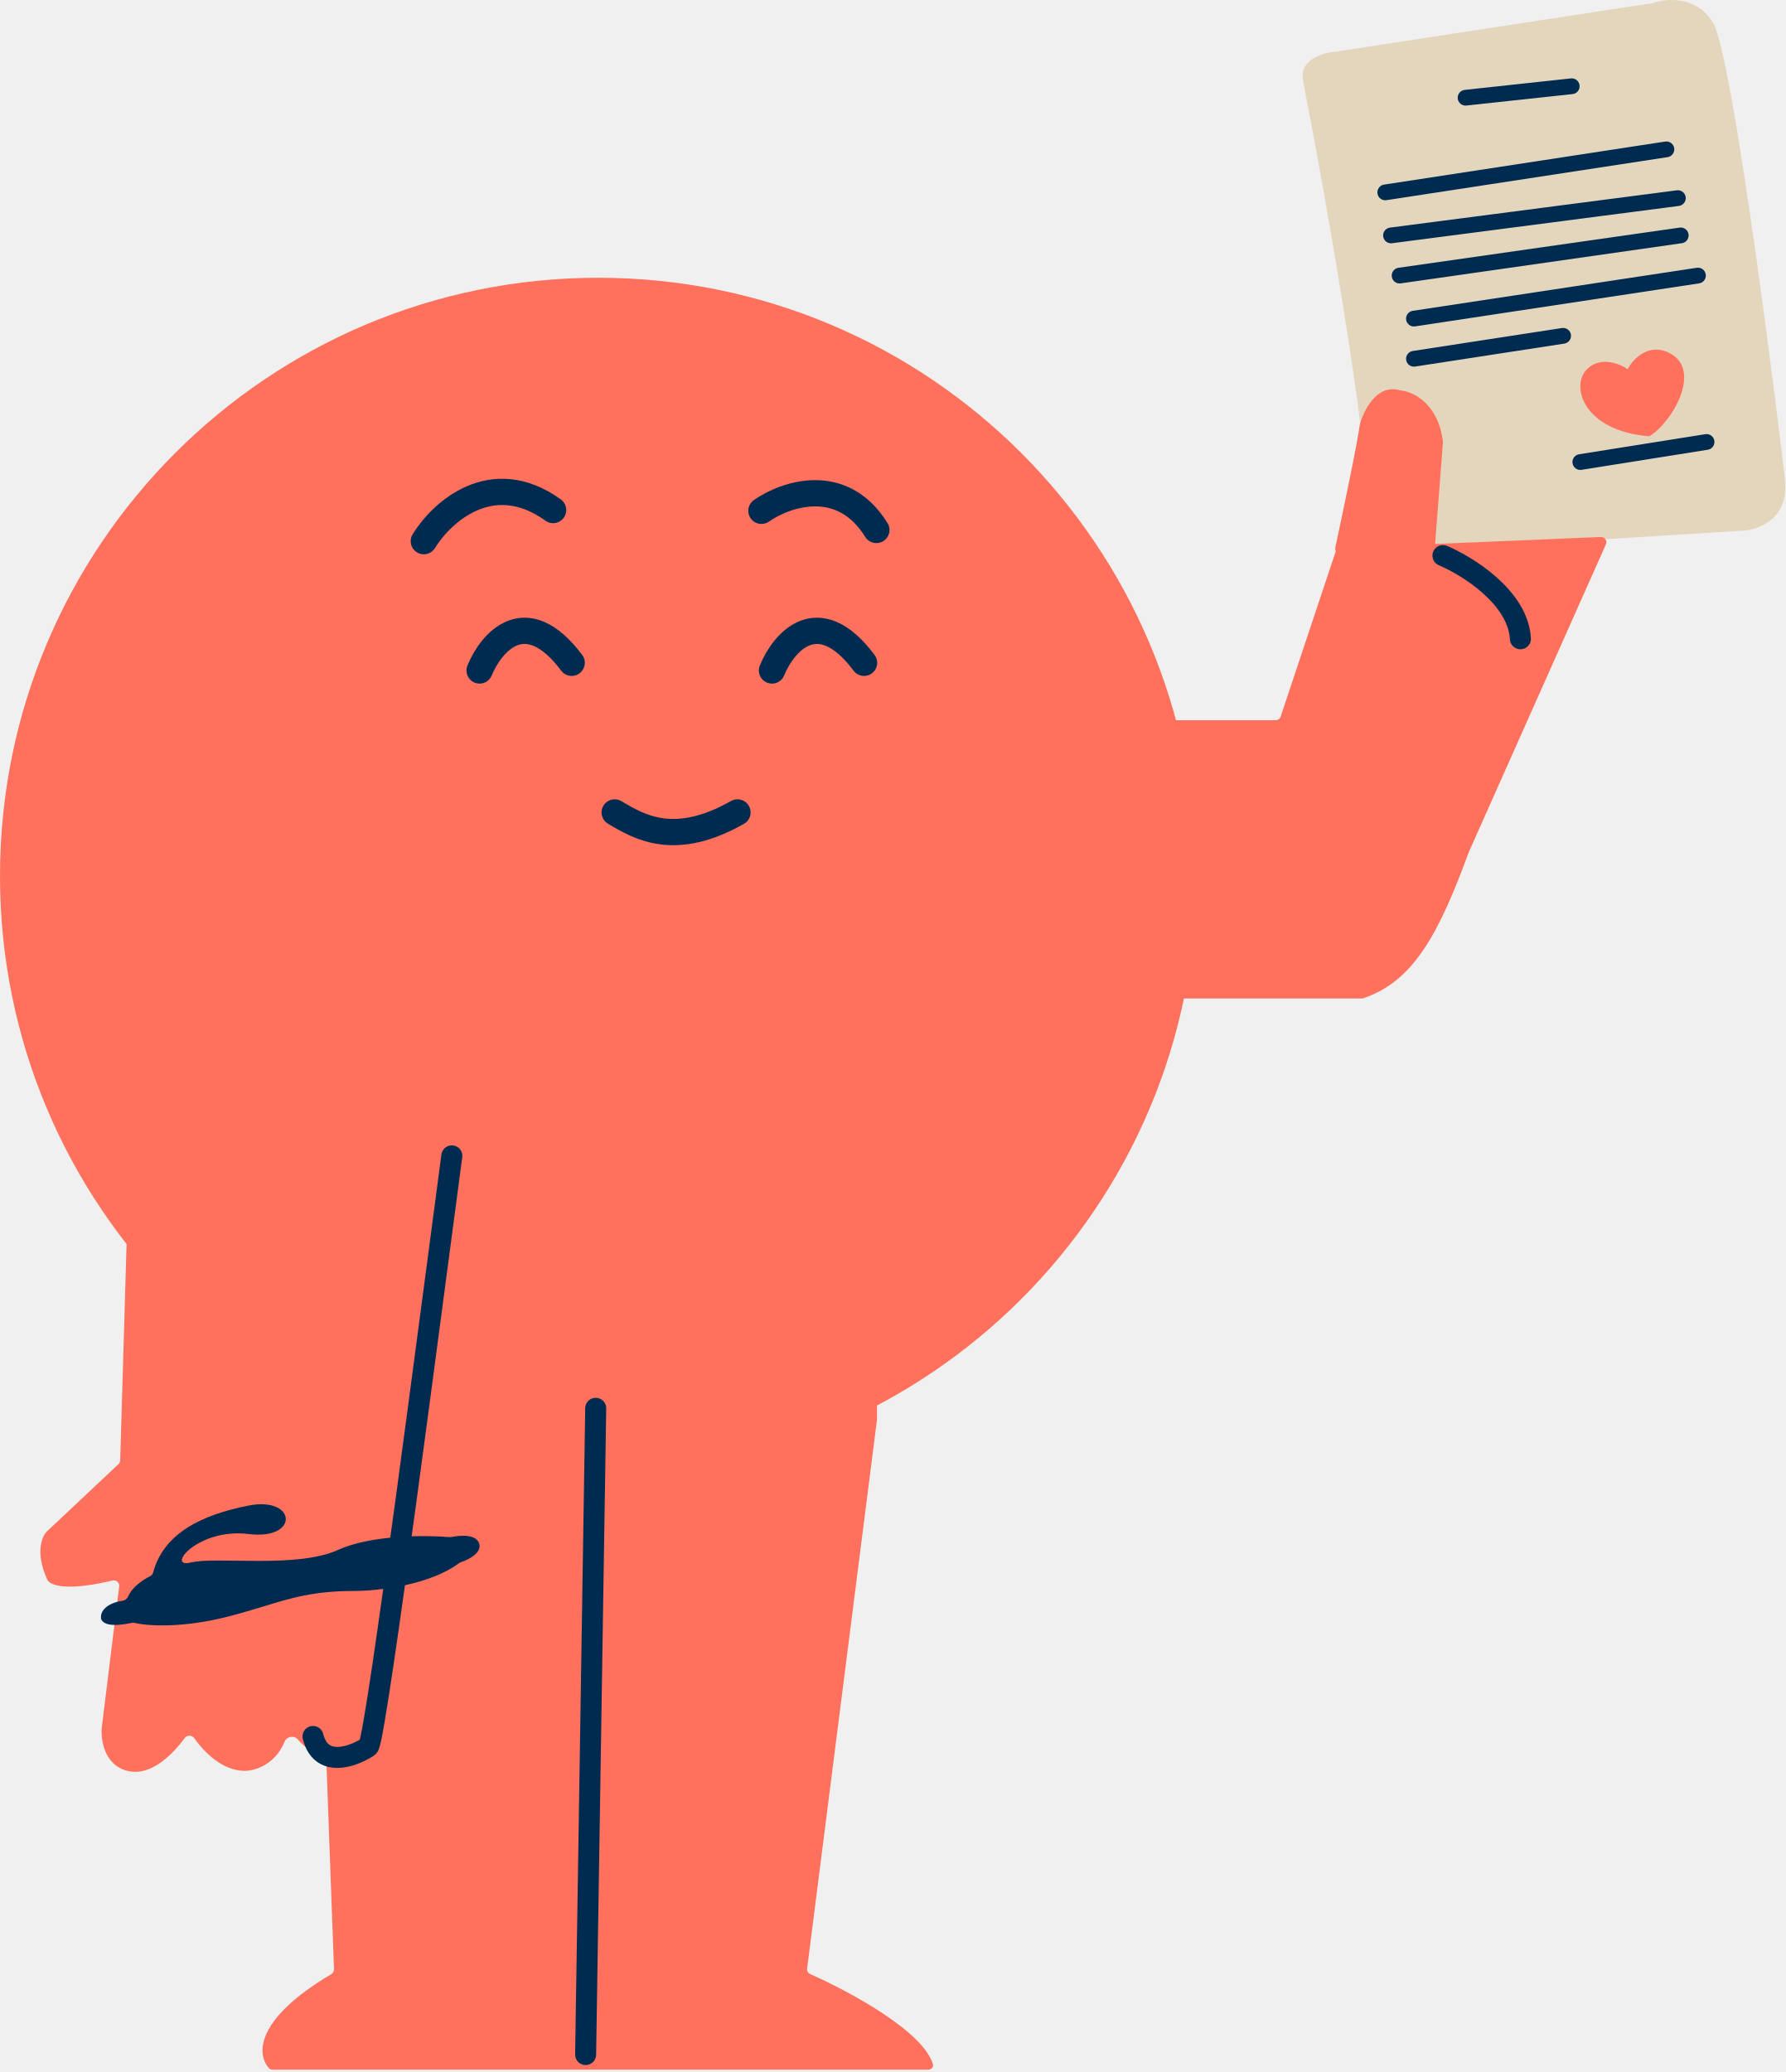
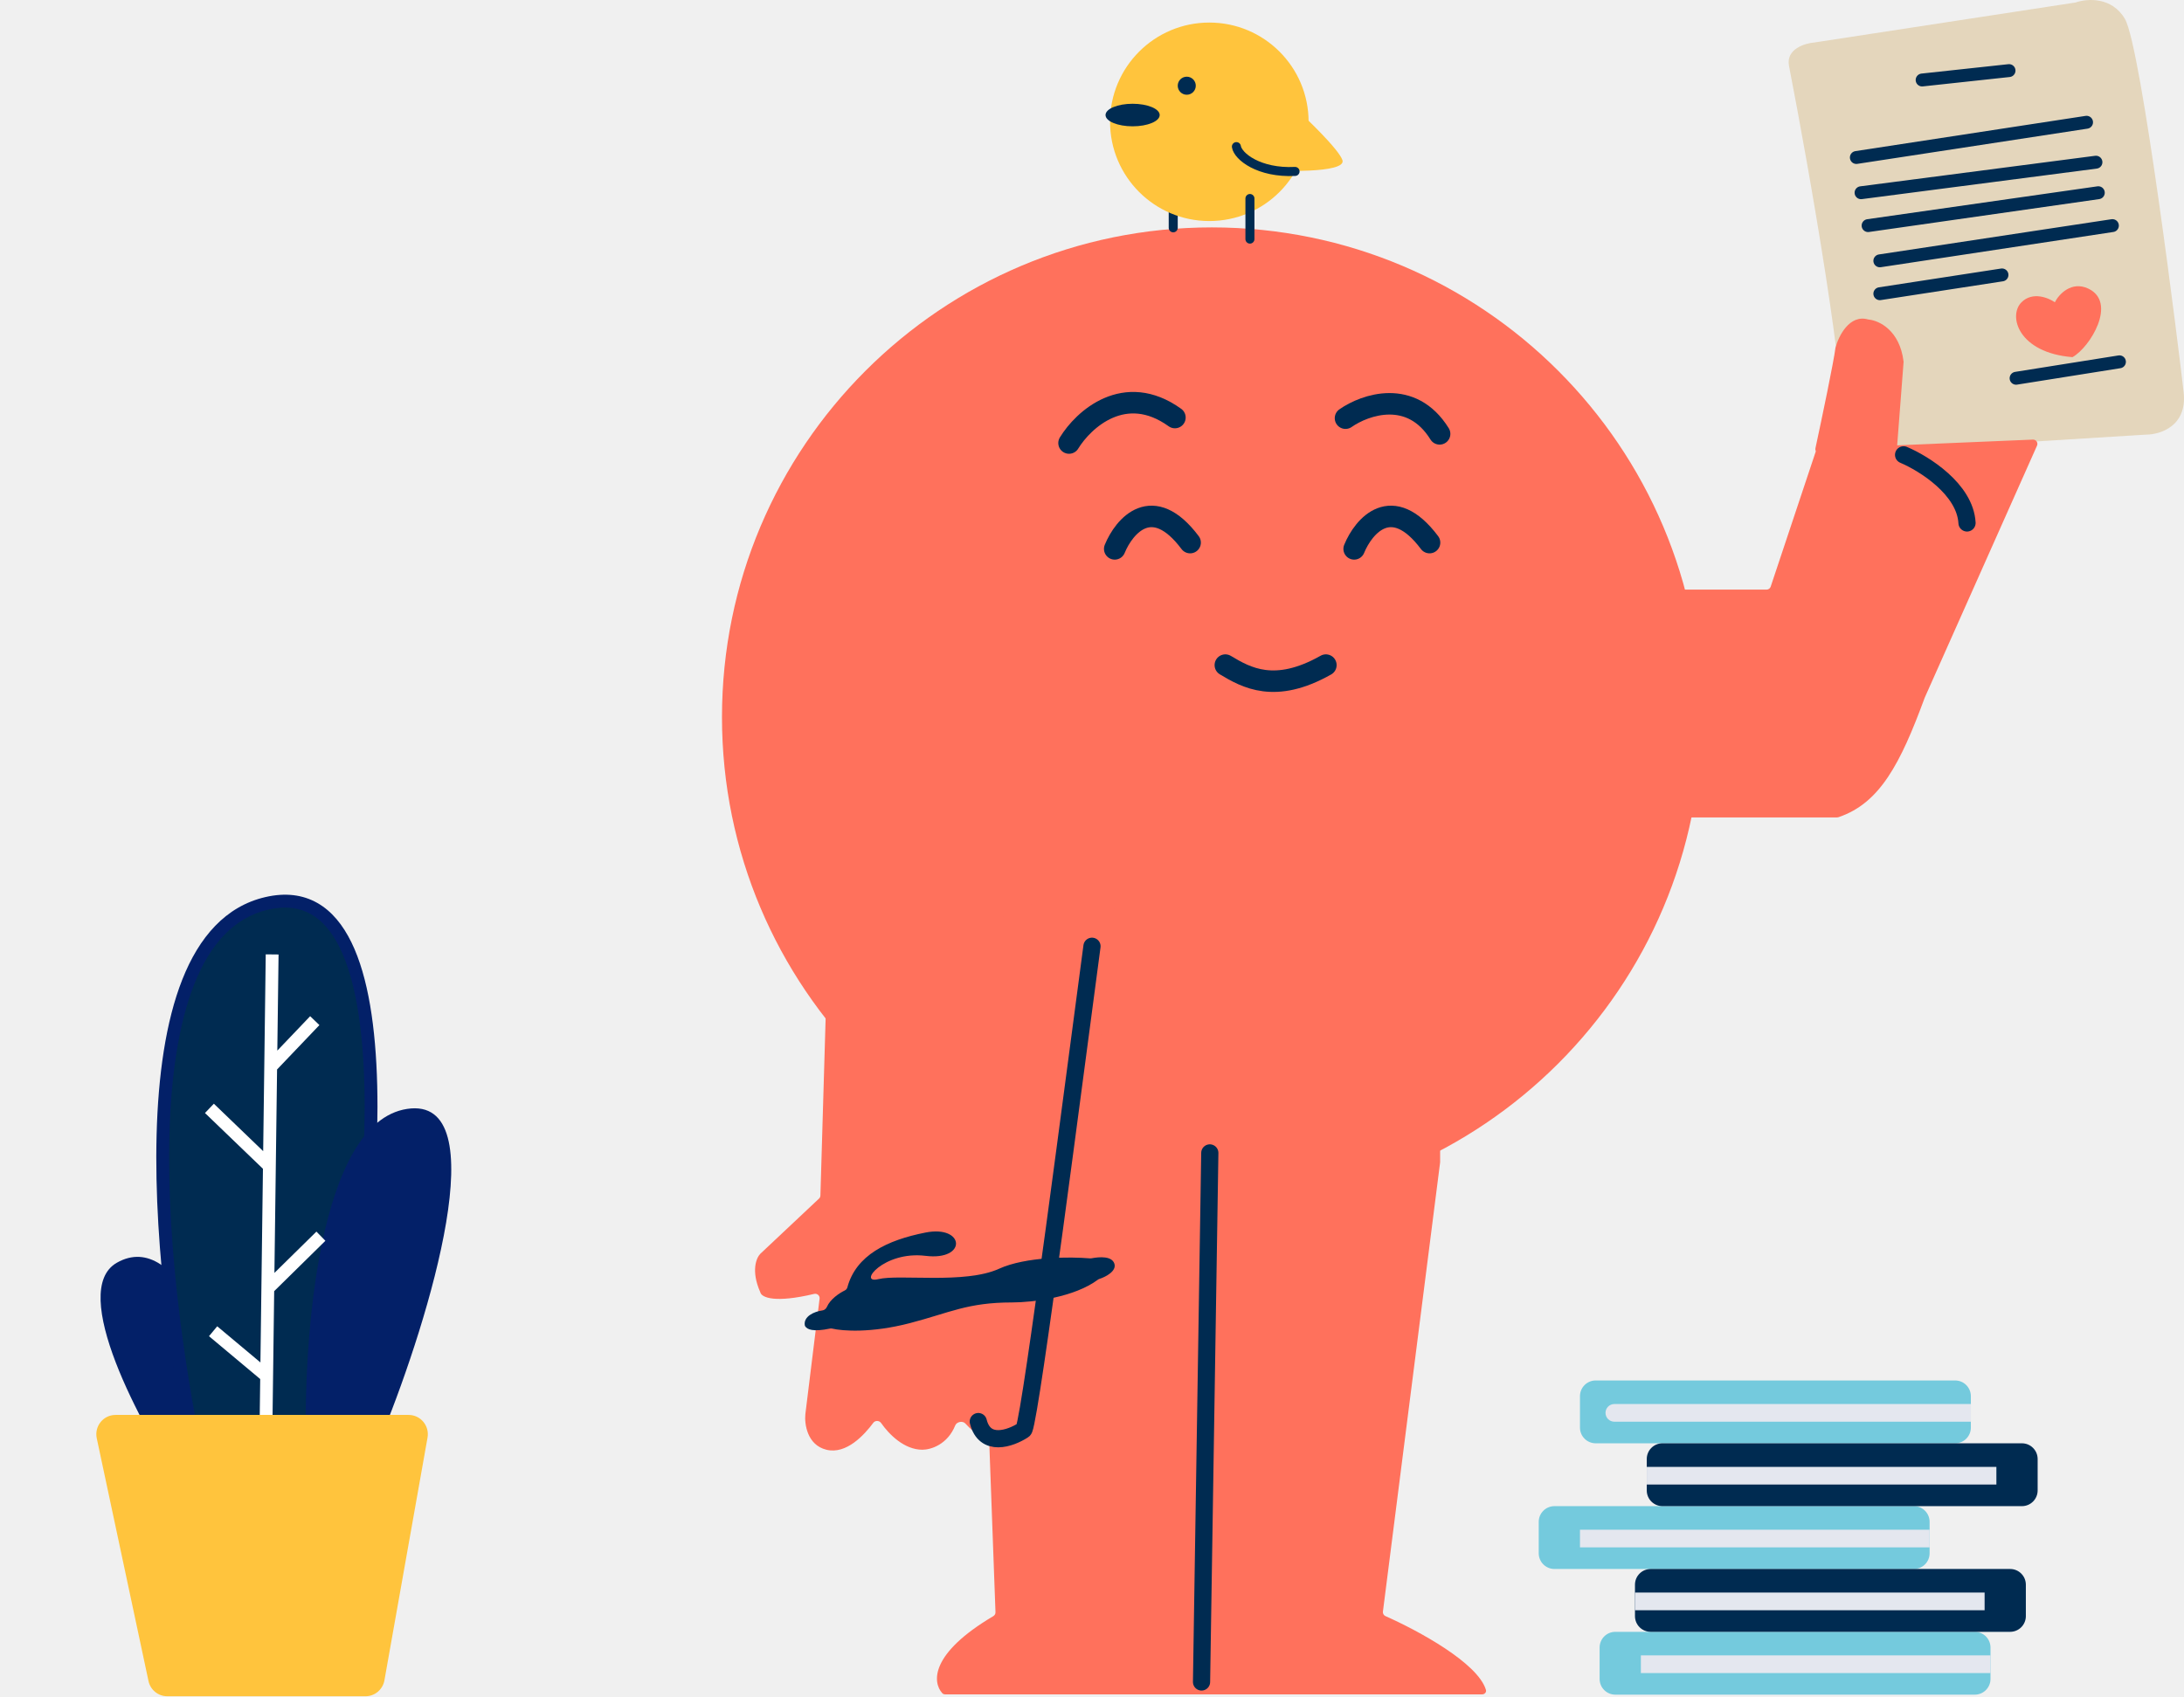
- <svg xmlns="http://www.w3.org/2000/svg" width="324" height="376" viewBox="0 0 324 376" fill="none">
-   <circle cx="108.565" cy="158.97" r="108.565" fill="#FF715C" />
-   <path d="M146.471 357.236L159.151 257.627V252.414C159.151 251.923 158.778 251.512 158.288 251.466L57.458 241.922C56.885 241.867 56.395 242.33 56.416 242.905L60.612 357.375C60.625 357.727 60.434 358.062 60.131 358.241C46.115 366.532 46.614 372.889 48.818 375.317C48.978 375.493 49.211 375.579 49.449 375.579H168.461C169.016 375.579 169.457 375.104 169.296 374.573C167.497 368.608 154.311 361.461 147.035 358.233C146.647 358.061 146.417 357.657 146.471 357.236Z" fill="#FF715C" />
-   <path d="M21.813 265.011L23.113 220.892C23.124 220.524 23.346 220.195 23.683 220.048L85.694 192.899C86.304 192.632 86.991 193.035 87.009 193.701C87.601 215.299 77.984 270.786 72.994 296.341C71.468 315.988 66.98 319.931 64.653 319.467C64.452 319.427 64.243 319.409 64.043 319.456C59.693 320.471 56.082 317.95 53.938 315.549C53.345 314.886 52.021 315.145 51.688 315.97C49.977 320.208 46.292 321.353 44.406 321.353C40.388 321.353 37.026 317.952 35.263 315.433C34.854 314.848 33.959 314.814 33.534 315.386C31.574 318.017 27.586 322.455 23.131 321.353C18.876 320.3 18.255 315.648 18.477 313.454L21.63 287.861C21.712 287.193 21.089 286.654 20.435 286.81C11.716 288.889 8.897 287.604 8.533 286.571C8.509 286.504 8.489 286.434 8.46 286.37C6.394 281.689 7.624 278.783 8.504 277.912L21.513 265.677C21.697 265.504 21.805 265.264 21.813 265.011Z" fill="#FF715C" />
-   <path d="M81.996 209.754C78.23 237.779 68.605 312.728 66.942 316.818C66.895 316.935 66.828 316.98 66.722 317.048C63.913 318.856 58.24 320.865 56.802 315.112" stroke="#002B51" stroke-width="3.811" stroke-linecap="round" />
-   <path d="M23.255 289.686C24 287.977 25.957 286.666 27.229 286.038C27.502 285.903 27.708 285.658 27.787 285.364C29.71 278.23 36.573 274.896 45.106 273.212C53.824 271.49 54.405 279.524 45.106 278.376C35.806 277.228 29.994 284.688 34.643 283.541C39.293 282.393 53.824 284.688 61.38 281.245C67.363 278.519 77.257 278.566 81.591 278.938C81.681 278.946 81.768 278.941 81.857 278.924C83.783 278.56 86.387 278.415 86.955 280.097C87.512 281.748 85.042 283.047 83.642 283.488C83.526 283.525 83.419 283.578 83.322 283.651C78.065 287.578 68.894 288.705 64.286 288.705C54.405 288.705 50.453 291 41.618 293.296C33.075 295.515 26.742 295.052 24.406 294.5C24.258 294.465 24.101 294.461 23.952 294.493C20.15 295.293 18.876 294.688 18.432 293.981C18.387 293.909 18.359 293.826 18.346 293.741C18.064 291.814 20.383 290.727 22.242 290.481C22.691 290.421 23.074 290.101 23.255 289.686Z" fill="#002B51" />
-   <path d="M108.107 255.562L106.275 372.83" stroke="#002B51" stroke-width="3.811" stroke-linecap="round" />
-   <path d="M87.035 121.668C89.124 116.562 95.39 109.136 103.745 120.275" stroke="#002B51" stroke-width="4.764" stroke-linecap="round" />
-   <path d="M140.096 121.668C142.184 116.562 148.451 109.136 156.805 120.275" stroke="#002B51" stroke-width="4.764" stroke-linecap="round" />
-   <path d="M111.55 147.429C116.192 150.214 122.537 153.822 133.83 147.429" stroke="#002B51" stroke-width="4.764" stroke-linecap="round" />
-   <path d="M76.911 98.203C80.098 92.989 89.252 84.559 100.376 92.554" stroke="#002B51" stroke-width="4.764" stroke-linecap="round" />
-   <path d="M138.179 92.695C142.525 89.654 152.78 86.091 159.037 96.172" stroke="#002B51" stroke-width="4.764" stroke-linecap="round" />
-   <path d="M248.566 99.332C249.529 86.414 240.998 37.949 236.464 14.608C235.744 10.86 239.982 9.576 242.19 9.402L299.885 0.566C299.945 0.557 300.002 0.542 300.059 0.523C302.532 -0.326 308.025 -0.744 310.907 4.196C314.551 10.443 322.881 77.599 323.922 86.969C324.755 94.466 318.716 96.34 315.593 96.34L249.618 100.431C249.011 100.469 248.521 99.938 248.566 99.332Z" fill="#E4D6BC" />
-   <path d="M265.965 17.732L285.226 15.649" stroke="#002B51" stroke-width="2.858" stroke-linecap="round" />
-   <path d="M251.389 34.911L302.406 27.102" stroke="#002B51" stroke-width="2.858" stroke-linecap="round" />
-   <path d="M252.43 42.72L304.488 35.952" stroke="#002B51" stroke-width="2.858" stroke-linecap="round" />
-   <path d="M253.991 50.008L305.009 42.719" stroke="#002B51" stroke-width="2.858" stroke-linecap="round" />
-   <path d="M256.594 57.816L308.132 50.008" stroke="#002B51" stroke-width="2.858" stroke-linecap="round" />
-   <path d="M256.594 65.104L283.665 60.94" stroke="#002B51" stroke-width="2.858" stroke-linecap="round" />
-   <path d="M286.788 83.846L309.694 80.202" stroke="#002B51" stroke-width="2.858" stroke-linecap="round" />
-   <path d="M246.762 77.075C246.369 80.219 243.782 92.572 242.325 99.35C242.198 99.943 242.651 100.501 243.258 100.501H259.415C259.913 100.501 260.327 100.118 260.365 99.621L261.852 80.291C261.857 80.229 261.856 80.166 261.848 80.105C260.997 73.203 256.433 71.063 254.151 70.837C254.083 70.83 254.016 70.817 253.95 70.799C249.847 69.657 247.451 74.493 246.762 77.075Z" fill="#FF715C" />
-   <path d="M209.801 180.239V131.648C209.801 131.122 210.227 130.695 210.754 130.695H231.499C231.909 130.695 232.273 130.433 232.403 130.044L242.39 100.083C242.515 99.708 242.859 99.449 243.254 99.433L290.517 97.443C291.224 97.413 291.715 98.136 291.428 98.782L266.544 154.642C261.134 169.365 256.573 178.054 247.429 181.143C247.333 181.176 247.231 181.192 247.13 181.192H210.754C210.227 181.192 209.801 180.765 209.801 180.239Z" fill="#FF715C" />
-   <path d="M261.859 100.821C266.371 102.73 275.499 108.422 275.915 115.918" stroke="#002B51" stroke-width="3.811" stroke-linecap="round" />
-   <path d="M287.99 67.001C290.423 64.568 293.928 65.988 295.377 67.001C296.246 65.263 299.039 62.222 302.764 63.96C309.282 67.002 303.198 76.996 299.287 79.168C287.315 78.215 284.948 70.043 287.99 67.001Z" fill="#FF715C" />
+ <svg xmlns="http://www.w3.org/2000/svg" width="484" height="376" viewBox="0 0 484 376" fill="none">
+   <circle cx="268.565" cy="158.97" r="108.565" fill="#FF715C" />
+   <path d="M306.471 357.236L319.151 257.627V252.414C319.151 251.923 318.778 251.512 318.288 251.466L217.458 241.922C216.885 241.867 216.395 242.33 216.416 242.905L220.612 357.375C220.625 357.727 220.434 358.062 220.131 358.241C206.115 366.532 206.614 372.889 208.818 375.317C208.978 375.493 209.211 375.579 209.449 375.579H328.461C329.016 375.579 329.457 375.104 329.296 374.573C327.497 368.608 314.311 361.461 307.035 358.233C306.647 358.061 306.417 357.657 306.471 357.236Z" fill="#FF715C" />
+   <path d="M181.813 265.011L183.113 220.892C183.124 220.524 183.346 220.195 183.683 220.048L245.694 192.899C246.304 192.632 246.991 193.035 247.009 193.701C247.601 215.299 237.984 270.786 232.994 296.341C231.468 315.988 226.98 319.931 224.654 319.467C224.452 319.427 224.243 319.409 224.043 319.456C219.693 320.471 216.082 317.95 213.938 315.549C213.345 314.886 212.021 315.145 211.688 315.97C209.978 320.208 206.292 321.353 204.406 321.353C200.388 321.353 197.026 317.952 195.263 315.433C194.854 314.848 193.959 314.814 193.534 315.386C191.574 318.017 187.586 322.455 183.131 321.353C178.876 320.3 178.255 315.648 178.477 313.454L181.63 287.861C181.712 287.193 181.089 286.654 180.435 286.81C171.716 288.889 168.897 287.604 168.533 286.571C168.509 286.504 168.489 286.434 168.46 286.37C166.394 281.689 167.624 278.783 168.504 277.912L181.513 265.677C181.697 265.504 181.805 265.264 181.813 265.011Z" fill="#FF715C" />
+   <path d="M241.996 209.754C238.23 237.779 228.605 312.728 226.942 316.818C226.895 316.935 226.828 316.98 226.722 317.048C223.913 318.856 218.24 320.865 216.802 315.112" stroke="#002B51" stroke-width="3.811" stroke-linecap="round" />
+   <path d="M183.255 289.686C184 287.977 185.957 286.666 187.229 286.038C187.502 285.903 187.708 285.658 187.787 285.364C189.71 278.23 196.573 274.896 205.106 273.212C213.824 271.49 214.405 279.524 205.106 278.376C195.806 277.228 189.994 284.688 194.643 283.541C199.293 282.393 213.824 284.688 221.38 281.245C227.363 278.519 237.257 278.566 241.591 278.938C241.681 278.946 241.768 278.941 241.857 278.924C243.783 278.56 246.387 278.415 246.955 280.097C247.512 281.748 245.042 283.047 243.642 283.488C243.526 283.525 243.419 283.578 243.322 283.651C238.065 287.578 228.894 288.705 224.286 288.705C214.405 288.705 210.453 291 201.618 293.296C193.075 295.515 186.742 295.052 184.406 294.5C184.257 294.465 184.101 294.461 183.952 294.493C180.15 295.293 178.876 294.688 178.432 293.981C178.387 293.909 178.359 293.826 178.346 293.741C178.064 291.814 180.383 290.727 182.242 290.481C182.691 290.421 183.074 290.101 183.255 289.686Z" fill="#002B51" />
+   <path d="M268.107 255.562L266.275 372.83" stroke="#002B51" stroke-width="3.811" stroke-linecap="round" />
+   <path d="M247.035 121.668C249.124 116.562 255.39 109.136 263.745 120.275" stroke="#002B51" stroke-width="4.764" stroke-linecap="round" />
+   <path d="M300.096 121.668C302.184 116.562 308.451 109.136 316.805 120.275" stroke="#002B51" stroke-width="4.764" stroke-linecap="round" />
+   <path d="M271.55 147.429C276.192 150.214 282.537 153.822 293.83 147.429" stroke="#002B51" stroke-width="4.764" stroke-linecap="round" />
+   <path d="M236.911 98.203C240.098 92.989 249.252 84.559 260.376 92.554" stroke="#002B51" stroke-width="4.764" stroke-linecap="round" />
+   <path d="M298.179 92.695C302.525 89.654 312.78 86.091 319.037 96.172" stroke="#002B51" stroke-width="4.764" stroke-linecap="round" />
+   <path d="M408.566 99.332C409.529 86.414 400.998 37.949 396.464 14.608C395.744 10.86 399.982 9.576 402.19 9.402L459.885 0.566C459.945 0.557 460.002 0.542 460.059 0.523C462.532 -0.326 468.025 -0.744 470.907 4.196C474.551 10.443 482.881 77.599 483.922 86.969C484.755 94.466 478.716 96.34 475.593 96.34L409.618 100.431C409.011 100.469 408.521 99.938 408.566 99.332Z" fill="#E4D6BC" />
+   <path d="M425.965 17.732L445.226 15.649" stroke="#002B51" stroke-width="2.858" stroke-linecap="round" />
+   <path d="M411.389 34.911L462.406 27.102" stroke="#002B51" stroke-width="2.858" stroke-linecap="round" />
+   <path d="M412.43 42.72L464.488 35.952" stroke="#002B51" stroke-width="2.858" stroke-linecap="round" />
+   <path d="M413.991 50.008L465.009 42.719" stroke="#002B51" stroke-width="2.858" stroke-linecap="round" />
+   <path d="M416.594 57.816L468.132 50.008" stroke="#002B51" stroke-width="2.858" stroke-linecap="round" />
+   <path d="M416.594 65.104L443.665 60.94" stroke="#002B51" stroke-width="2.858" stroke-linecap="round" />
+   <path d="M446.788 83.846L469.694 80.202" stroke="#002B51" stroke-width="2.858" stroke-linecap="round" />
+   <path d="M406.762 77.075C406.369 80.219 403.782 92.572 402.325 99.35C402.198 99.943 402.651 100.501 403.258 100.501H419.415C419.913 100.501 420.327 100.118 420.365 99.621L421.852 80.291C421.857 80.229 421.856 80.166 421.848 80.105C420.997 73.203 416.433 71.063 414.151 70.837C414.083 70.83 414.016 70.817 413.95 70.799C409.847 69.657 407.451 74.493 406.762 77.075Z" fill="#FF715C" />
+   <path d="M369.801 180.239V131.648C369.801 131.122 370.227 130.695 370.754 130.695H391.499C391.909 130.695 392.273 130.433 392.403 130.044L402.39 100.083C402.515 99.708 402.859 99.449 403.254 99.433L450.517 97.443C451.224 97.413 451.715 98.136 451.428 98.782L426.544 154.642C421.134 169.365 416.573 178.054 407.429 181.143C407.333 181.176 407.231 181.192 407.13 181.192H370.754C370.227 181.192 369.801 180.765 369.801 180.239Z" fill="#FF715C" />
+   <path d="M421.859 100.821C426.371 102.73 435.499 108.422 435.915 115.918" stroke="#002B51" stroke-width="3.811" stroke-linecap="round" />
+   <path d="M447.99 67.001C450.423 64.568 453.928 65.988 455.377 67.001C456.246 65.263 459.039 62.222 462.764 63.96C469.282 67.002 463.198 76.996 459.287 79.168C447.315 78.215 444.948 70.043 447.99 67.001Z" fill="#FF715C" />
+   <path d="M357.976 361.718H437.635C439.559 361.718 441.118 363.277 441.118 365.2V372.165C441.118 374.088 439.559 375.647 437.635 375.647H357.976C356.053 375.647 354.494 374.088 354.494 372.165V365.2C354.494 363.277 356.053 361.718 357.976 361.718ZM353.624 306H433.282C435.206 306 436.765 307.559 436.765 309.482V316.447C436.765 318.37 435.206 319.929 433.282 319.929H353.624C351.7 319.929 350.141 318.37 350.141 316.447V309.482C350.141 307.559 351.7 306 353.624 306ZM344.482 333.859H424.141C426.064 333.859 427.624 335.418 427.624 337.341V344.306C427.624 346.229 426.064 347.788 424.141 347.788H344.482C342.559 347.788 341 346.229 341 344.306V337.341C341 335.418 342.559 333.859 344.482 333.859Z" fill="#74CADD" />
+   <path d="M365.812 347.788H445.471C447.394 347.788 448.953 349.347 448.953 351.271V358.235C448.953 360.159 447.394 361.718 445.471 361.718H365.812C363.888 361.718 362.329 360.159 362.329 358.235V351.271C362.329 349.347 363.888 347.788 365.812 347.788ZM368.423 319.929H448.082C450.006 319.929 451.565 321.489 451.565 323.412V330.377C451.565 332.3 450.006 333.859 448.082 333.859H368.423C366.5 333.859 364.941 332.3 364.941 330.377V323.412C364.941 321.489 366.5 319.929 368.423 319.929Z" fill="#002B51" />
+   <path d="M357.759 311.224H436.765V315.141H357.759C356.677 315.141 355.8 314.264 355.8 313.182C355.8 312.101 356.677 311.224 357.759 311.224ZM364.941 325.153H442.423V329.071H364.941V325.153ZM350.141 339.082H427.623V343H350.141V339.082ZM362.329 353.012H439.812V356.93H362.329V353.012ZM363.635 366.941H441.118V370.859H363.635V366.941Z" fill="#E4E7EF" />
+   <path d="M260 44L260 50.5" stroke="#002B51" stroke-width="2" stroke-linecap="round" />
+   <circle cx="268" cy="27" r="22" fill="#FFC43D" />
+   <circle cx="263" cy="19" r="2" fill="#002B51" />
+   <ellipse cx="251" cy="25.5" rx="6" ry="2.5" fill="#002B51" />
+   <line x1="277" y1="44" x2="277" y2="53" stroke="#002B51" stroke-width="2" stroke-linecap="round" />
+   <path d="M297.5 35.5C296.7 33.1 289.5 26.167 286 23C283.5 27.667 278.9 37.1 280.5 37.5C282.5 38 298.5 38.5 297.5 35.5Z" fill="#FFC43D" />
+   <path d="M274 32.5C274.333 34.667 279 38.4 287 38" stroke="#002B51" stroke-width="2" stroke-linecap="round" />
+   <path d="M25.903 279.899C15.097 286.039 31.029 315.716 40.705 330.335C41.048 330.854 41.684 331.073 42.279 330.894L53.467 327.524C54.146 327.32 54.574 326.648 54.463 325.946C50.412 300.212 39.467 272.191 25.903 279.899Z" fill="#032068" />
+   <path d="M59.129 200.24C26.297 207.821 35.502 287.099 44.477 327.205C44.657 328.008 45.471 328.459 46.257 328.223L72.719 320.252C73.219 320.102 73.593 319.707 73.7 319.194C82.698 275.837 92.155 192.614 59.129 200.24Z" fill="#002B51" />
+   <path fill-rule="evenodd" clip-rule="evenodd" d="M45.856 326.854L72.313 318.886C76.8 297.255 81.387 265.744 80.752 240.638C80.434 228.049 78.804 217.263 75.327 210.143C73.598 206.603 71.463 204.073 68.906 202.628C66.379 201.199 63.286 200.744 59.444 201.631C51.866 203.381 46.566 209.275 43.047 218.161C39.523 227.06 37.885 238.74 37.546 251.56C36.87 277.165 41.385 306.866 45.856 326.854ZM40.407 217.113C44.115 207.749 49.976 200.891 58.814 198.85C63.228 197.831 67.064 198.309 70.305 200.141C73.518 201.956 75.991 205.016 77.879 208.882C81.636 216.576 83.272 227.877 83.593 240.559C84.236 265.988 79.599 297.755 75.09 319.481C74.873 320.529 74.102 321.323 73.124 321.618L46.662 329.588C45.128 330.05 43.46 329.169 43.091 327.52C38.589 307.404 34.02 277.433 34.706 251.492C35.048 238.531 36.703 226.465 40.407 217.113Z" fill="#032068" />
+   <path d="M90.207 245.806C70.604 248.808 67.159 296.492 67.816 321.373C67.841 322.305 68.741 322.94 69.631 322.672L83.963 318.355C84.375 318.231 84.704 317.939 84.866 317.54C95.15 292.173 110.138 242.753 90.207 245.806Z" fill="#032068" />
+   <path fill-rule="evenodd" clip-rule="evenodd" d="M61.456 232.884L61.733 211.576L58.891 211.546L58.323 255.169L47.394 244.653L45.424 246.715L58.272 259.078L57.713 302.005L48.138 293.991L46.315 296.185L57.665 305.685L57.421 324.432L60.264 324.462L60.762 286.201L72.11 275.039L70.123 273.003L60.814 282.159L61.402 237.062L70.785 227.225L68.734 225.254L61.456 232.884Z" fill="white" />
+   <path d="M21.442 318.816C20.874 316.151 22.894 313.638 25.604 313.638H90.555C93.205 313.638 95.211 316.048 94.745 318.671L85.192 372.472C84.829 374.513 83.064 376 81.001 376H37.068C35.061 376 33.326 374.59 32.906 372.616L21.442 318.816Z" fill="#FFC43D" />
</svg>
